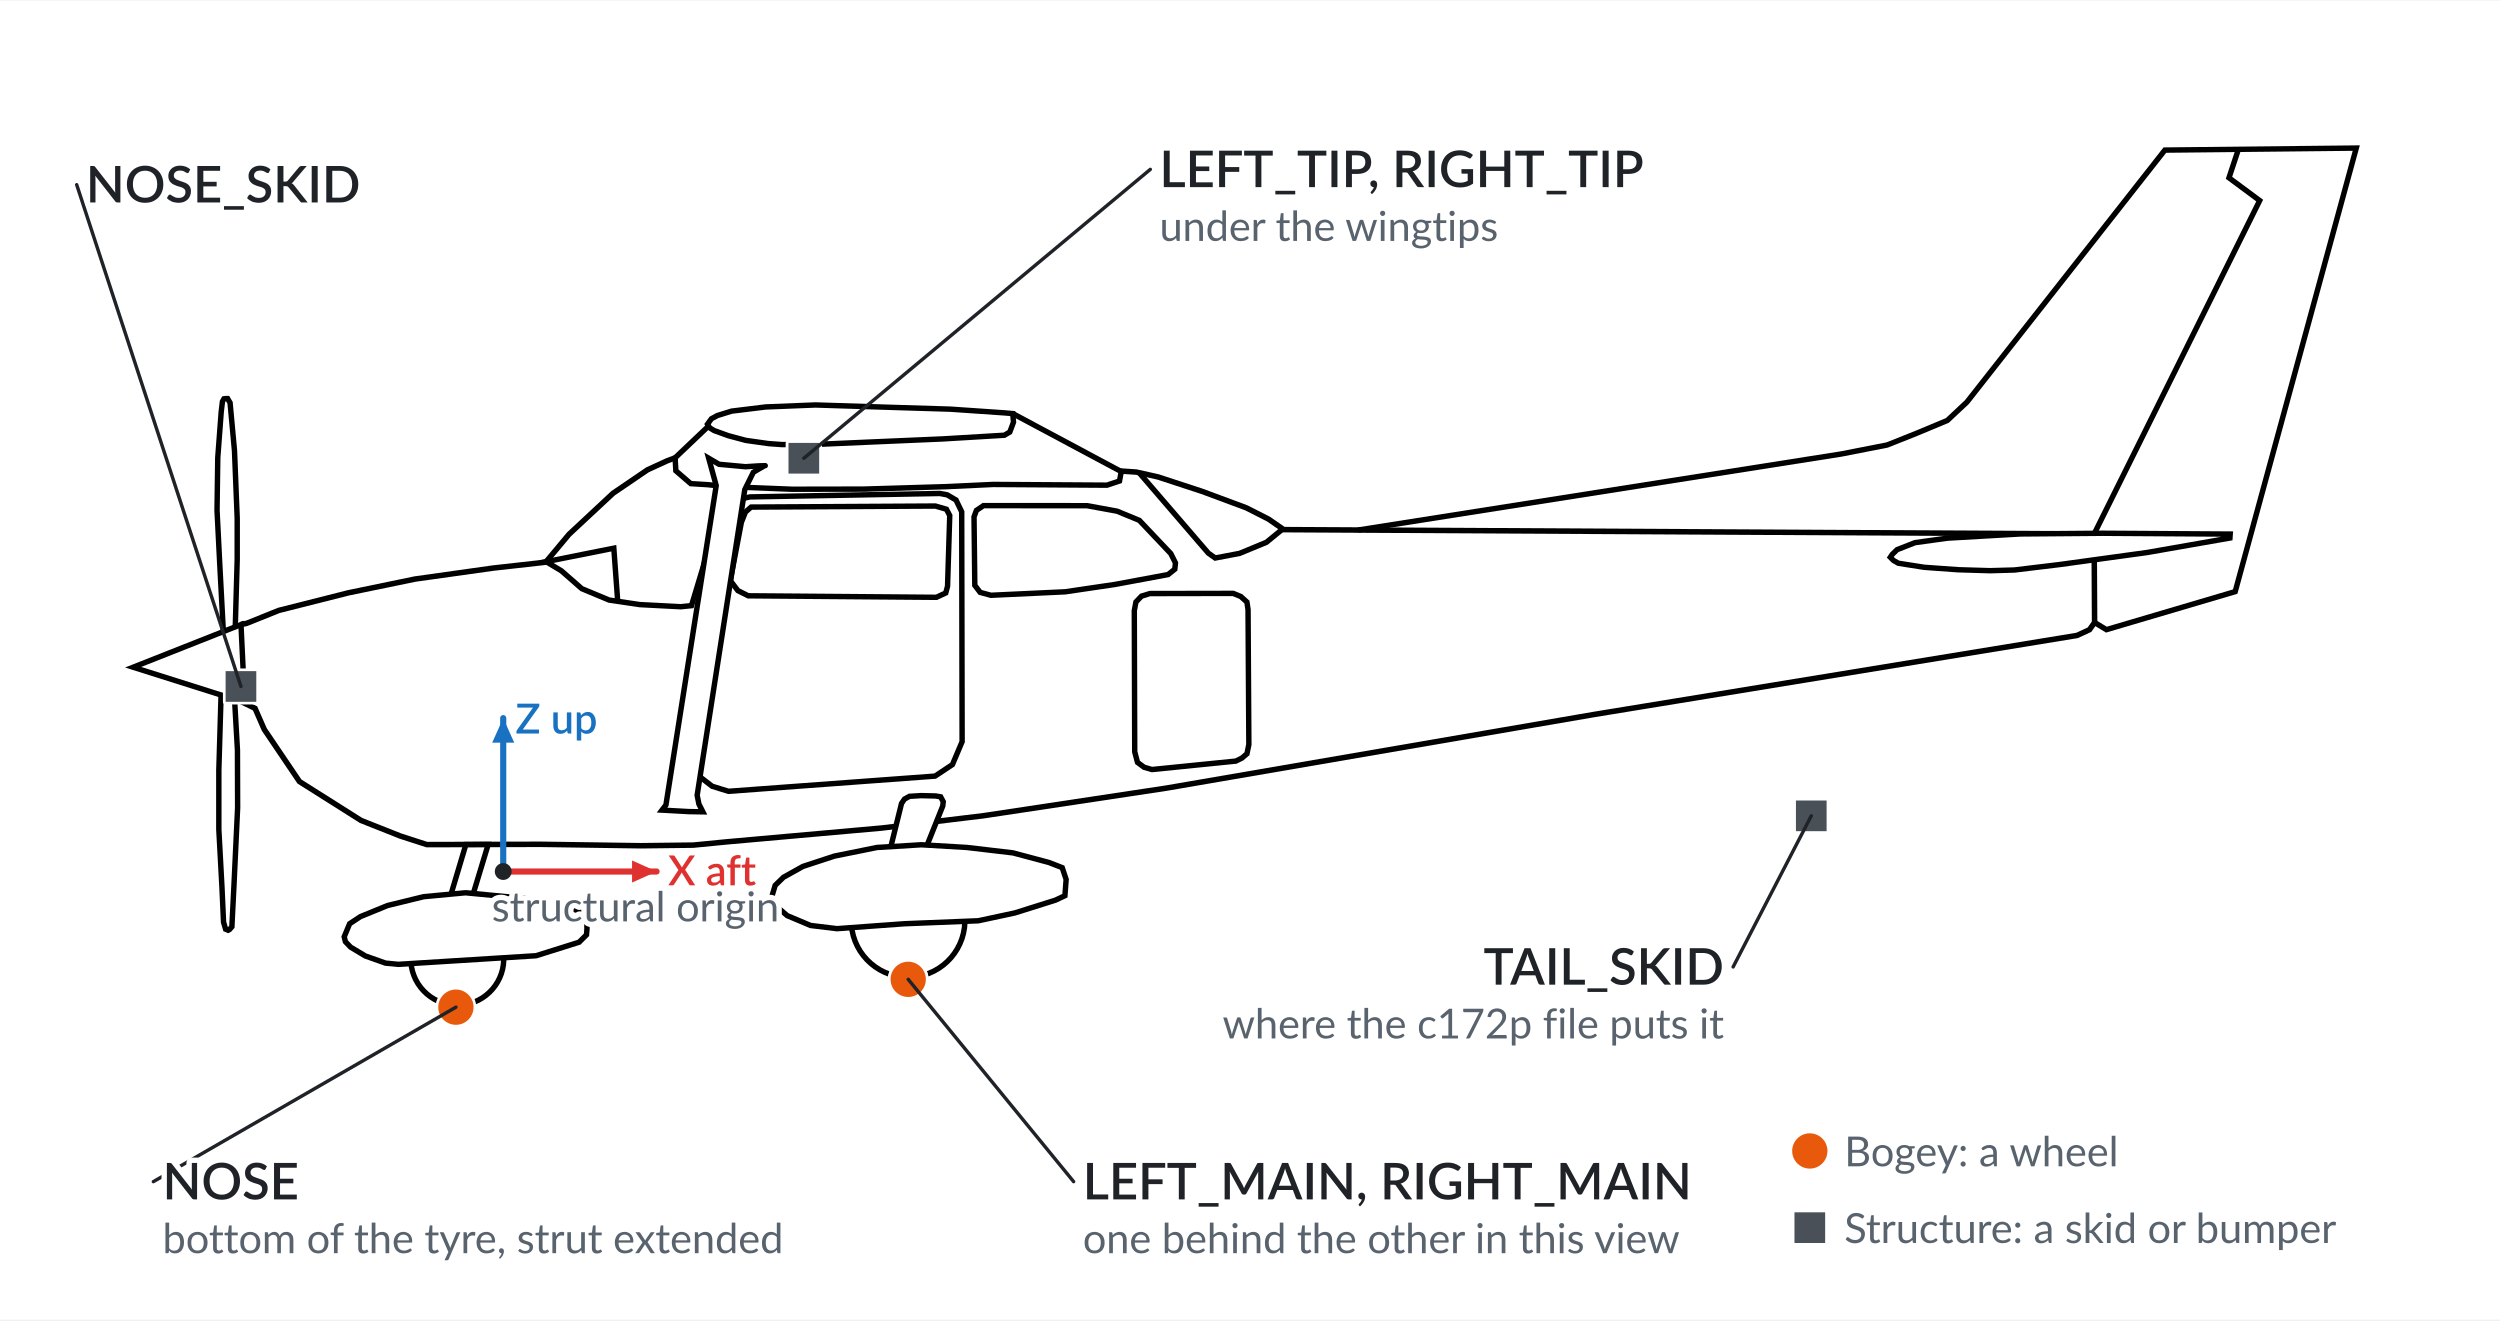
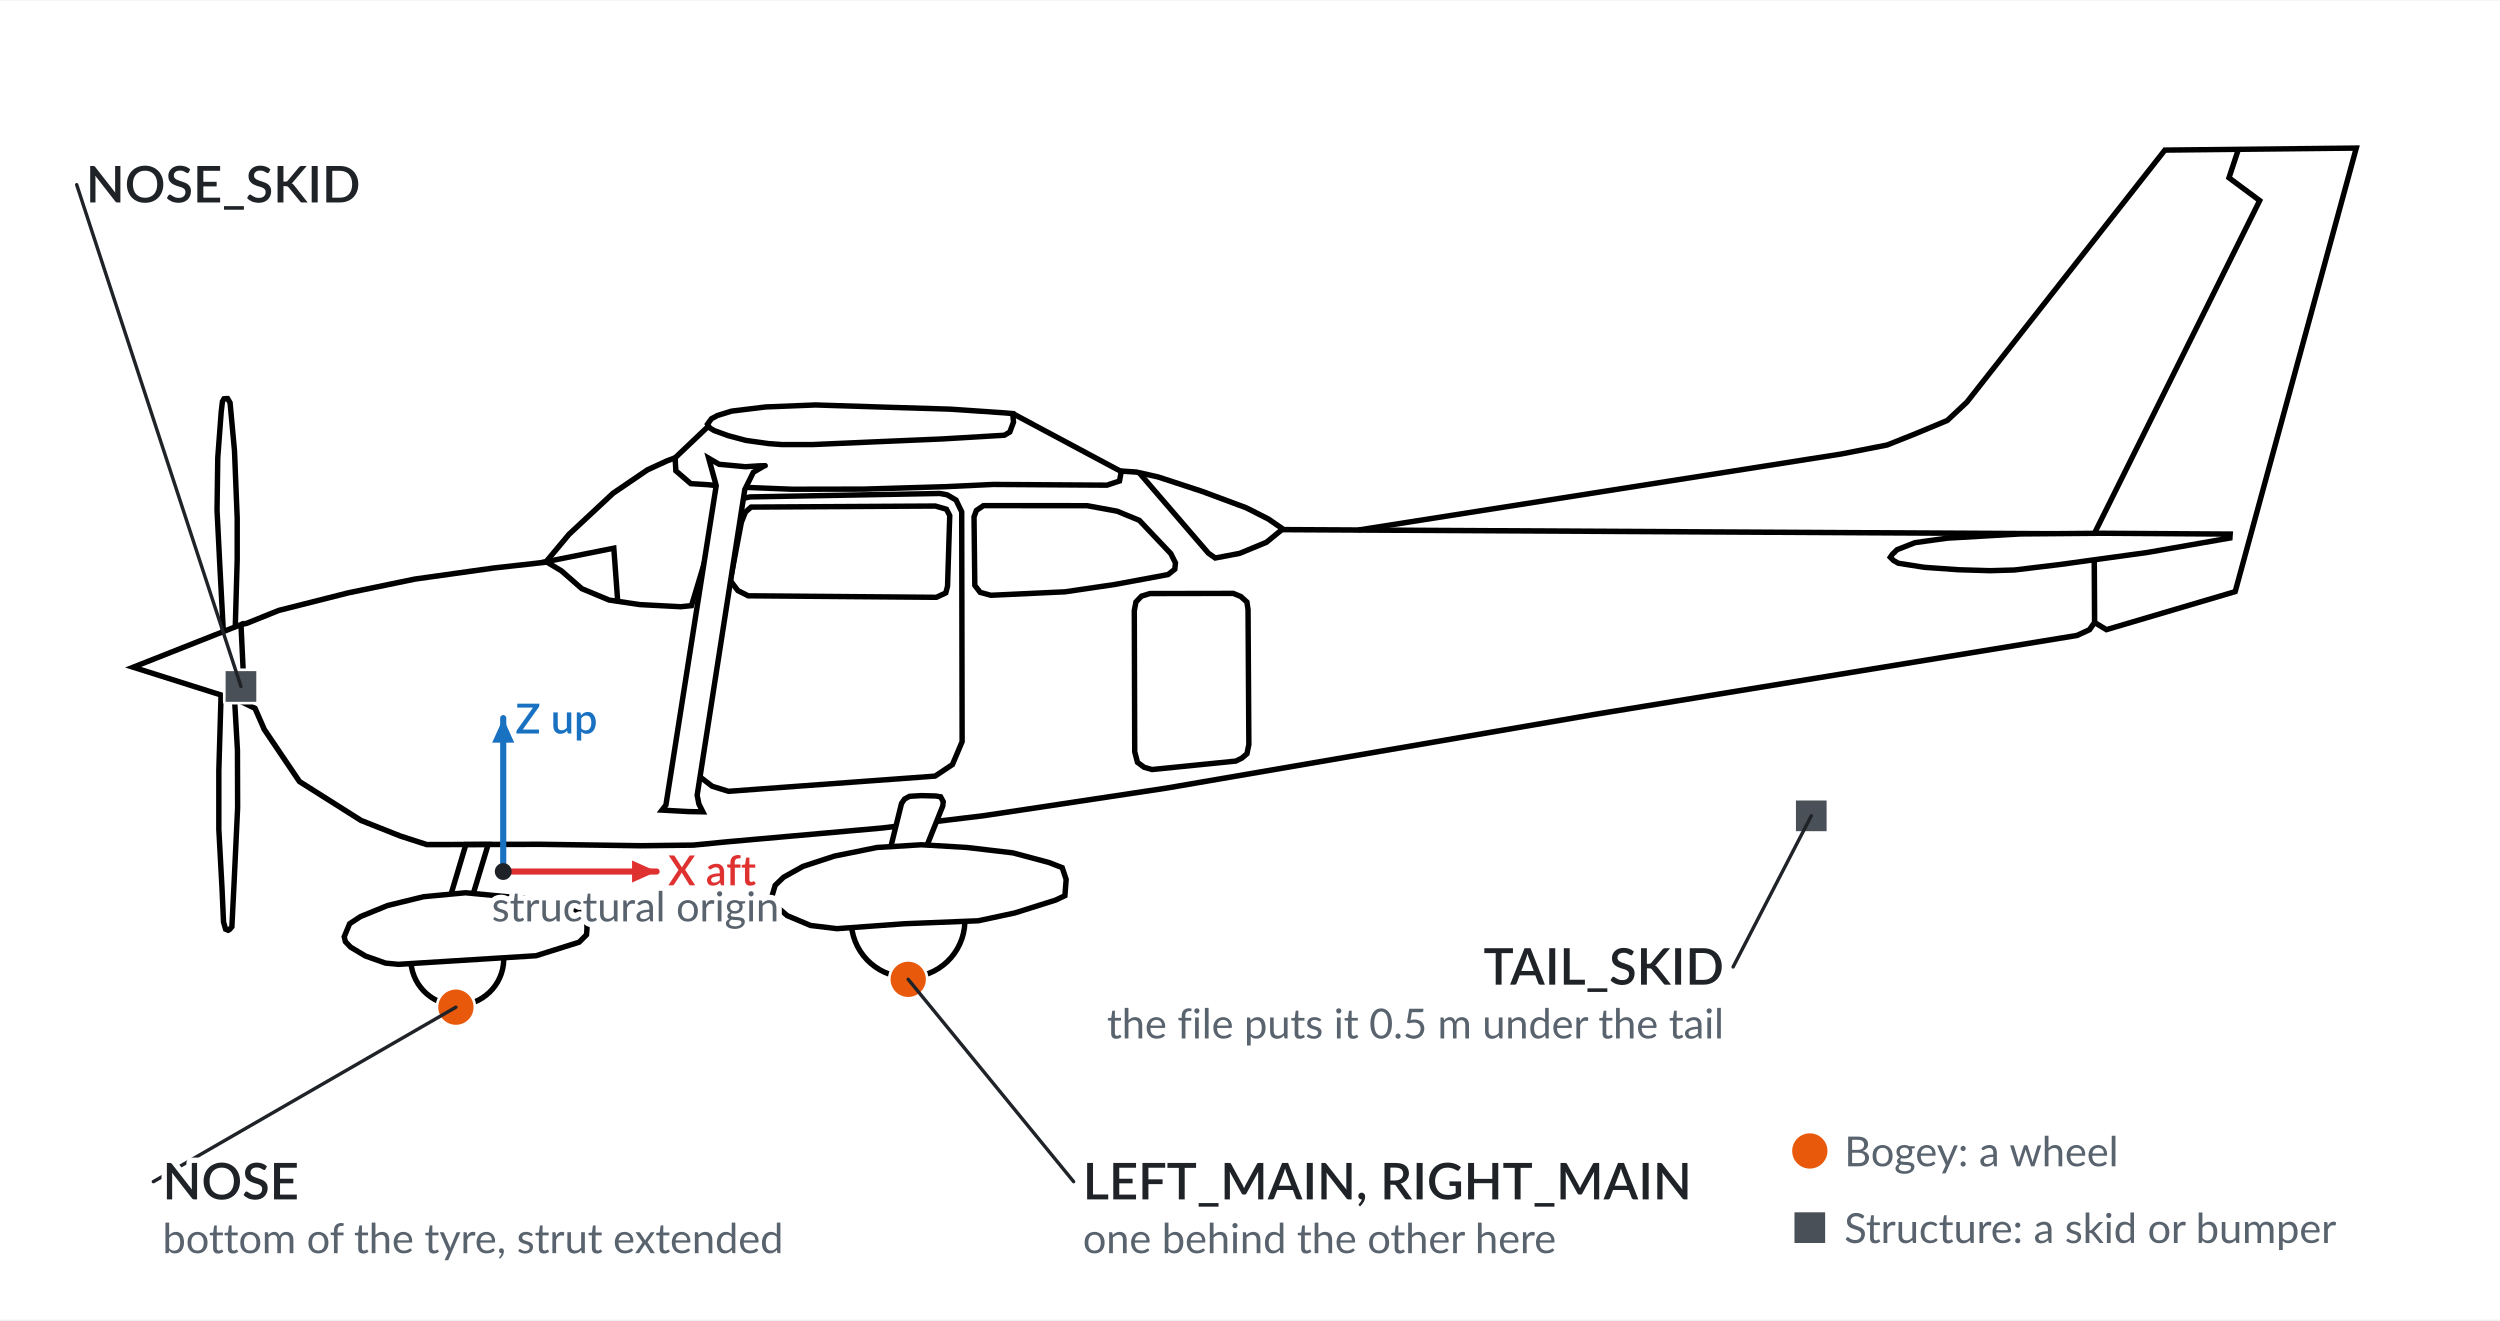
<svg xmlns="http://www.w3.org/2000/svg" viewBox="10 2 326 172" width="782" height="413" role="img">
  <rect x="10" y="2" width="326" height="172" fill="#ffffff" />
  <svg x="10" y="2" width="326" height="140" viewBox="10 2 326 140">
    <g id="layer1" transform="translate(0,-485.4331)">
      <g id="g2197" transform="matrix(0.9535368,0,0,0.9535624,11.58263,35.70524)" style="stroke-width:1.049">
        <g transform="matrix(0.875,0,0,0.875,-0.06110645,142.6187)" id="g3518" style="stroke-width:1.199">
          <g id="g2954" style="stroke-width:1.199">
            <path id="path4323" d="m 440.348,796.466 v 10.218 l 0.929,3.76 1.814,3.494 2.61,2.521 4.821,1.99 7.962,0.973 11.545,0.354 h 34.413 v -23.311" style="fill:none;fill-rule:evenodd;stroke:#000000;stroke-width:0.849;stroke-linecap:butt;stroke-linejoin:miter;stroke-miterlimit:4;stroke-dasharray:none;stroke-opacity:1" />
            <path id="path4325" d="m 486.874,796.466 -0.438,6.059 -0.876,6.381 -1.439,4.598 -1.97,3.472 -2.096,2.802" style="fill:none;fill-rule:evenodd;stroke:#000000;stroke-width:0.849;stroke-linecap:butt;stroke-linejoin:miter;stroke-miterlimit:4;stroke-dasharray:none;stroke-opacity:1" />
            <path id="path4329" d="m 461.403,796.466 -0.354,2.477 -1.327,1.504 -1.194,0.531 -1.46,-0.885 -0.84,-1.592 -0.354,-2.035" style="fill:none;fill-rule:evenodd;stroke:#000000;stroke-width:0.849;stroke-linecap:butt;stroke-linejoin:miter;stroke-miterlimit:4;stroke-dasharray:none;stroke-opacity:1" />
            <path id="path4333" d="m 473.877,802.394 -0.752,0.265 -1.194,0.796 -1.769,0.31 -2.212,-0.531 -1.327,-0.663 -0.531,0.177 -0.31,0.531 0.044,3.141 1.062,2.654 2.787,2.123 1.283,0.221 1.283,-0.531 0.885,-1.504 0.619,-2.919 0.398,-3.229 z" style="fill:none;fill-rule:evenodd;stroke:#000000;stroke-width:0.849;stroke-linecap:butt;stroke-linejoin:miter;stroke-miterlimit:4;stroke-dasharray:none;stroke-opacity:1" />
            <path id="path4337" d="m 488.651,819.777 -1.504,47.993 -0.708,1.681 -1.415,0.177 -0.708,-1.681 -0.973,-48.17" style="fill:none;fill-rule:evenodd;stroke:#000000;stroke-width:0.849;stroke-linecap:butt;stroke-linejoin:miter;stroke-miterlimit:4;stroke-dasharray:none;stroke-opacity:1" />
            <path id="path4339" d="m 504.442,819.777 2.079,86.476 2.433,114.873 -0.619,4.91 -1.46,2.389 -1.902,1.371 -1.415,0.221 -0.796,-1.106 0.663,-2.035 0.575,-1.283 v -4.644 l -5.441,-115.05 -2.212,-86.122" style="fill:none;fill-rule:evenodd;stroke:#000000;stroke-width:0.849;stroke-linecap:butt;stroke-linejoin:miter;stroke-miterlimit:4;stroke-dasharray:none;stroke-opacity:1" />
            <path id="path4341" d="m 498.375,898.724 -1.939,-2.38 -2.123,1.681 4.244,7.771" style="fill:none;fill-rule:evenodd;stroke:#000000;stroke-width:0.849;stroke-linecap:butt;stroke-linejoin:miter;stroke-miterlimit:4;stroke-dasharray:none;stroke-opacity:1" />
            <path id="path4343" d="m 496.436,896.345 -45.472,-75.196 -1.755,-3.24" style="fill:none;fill-rule:evenodd;stroke:#000000;stroke-width:0.849;stroke-linecap:butt;stroke-linejoin:miter;stroke-miterlimit:4;stroke-dasharray:none;stroke-opacity:1" />
            <path id="path4345" d="m 445.7,816.46 3.453,6.146 45.159,75.42" style="fill:none;fill-rule:evenodd;stroke:#000000;stroke-width:0.849;stroke-linecap:butt;stroke-linejoin:miter;stroke-miterlimit:4;stroke-dasharray:none;stroke-opacity:1" />
            <path id="path4349" d="m 428.317,846.848 -4.954,-0.088 -1.725,0.619 -0.973,1.592 -0.133,1.902 1.283,1.504 1.858,1.017 h 4.821" style="fill:none;fill-rule:evenodd;stroke:#000000;stroke-width:0.849;stroke-linecap:butt;stroke-linejoin:miter;stroke-miterlimit:4;stroke-dasharray:none;stroke-opacity:1" />
            <path id="path4351" d="m 423.944,798.991 h -3.878 l -1.251,-0.751 -0.532,-1.001 -0.125,-0.773" style="fill:none;fill-rule:evenodd;stroke:#000000;stroke-width:0.849;stroke-linecap:butt;stroke-linejoin:miter;stroke-miterlimit:4;stroke-dasharray:none;stroke-opacity:1" />
            <path style="opacity:1;fill:none;fill-opacity:1;stroke:#000000;stroke-width:0.793;stroke-miterlimit:4;stroke-dasharray:none;stroke-dashoffset:0;stroke-opacity:1" d="m 439.047,372.385 a 5.317,5.317 0 0 0 -2.785,0.711 5.317,5.317 0 0 0 -2.658,4.604 5.317,5.317 0 0 0 2.658,4.605 5.317,5.317 0 0 0 5.318,0 5.317,5.317 0 0 0 2.658,-4.605 5.317,5.317 0 0 0 -2.658,-4.604 5.317,5.317 0 0 0 -2.533,-0.711 z" transform="matrix(1.071429,0,0,1.071429,0.06983594,391.7879)" id="path4522" />
            <path id="path4323-7" d="M 440.348,796.466 V 786.249 l 0.929,-3.76 1.814,-3.494 2.61,-2.521 4.821,-1.99 7.962,-0.973 11.545,-0.354 h 34.413 v 23.311" style="fill:none;fill-rule:evenodd;stroke:#000000;stroke-width:0.849;stroke-linecap:butt;stroke-linejoin:miter;stroke-miterlimit:4;stroke-dasharray:none;stroke-opacity:1" />
            <path id="path4325-5" d="m 486.874,796.466 -0.438,-6.059 -0.876,-6.381 -1.439,-4.598 -1.97,-3.472 -2.096,-2.802" style="fill:none;fill-rule:evenodd;stroke:#000000;stroke-width:0.849;stroke-linecap:butt;stroke-linejoin:miter;stroke-miterlimit:4;stroke-dasharray:none;stroke-opacity:1" />
            <path id="path4329-5" d="m 461.403,796.466 -0.354,-2.477 -1.327,-1.504 -1.194,-0.531 -1.46,0.885 -0.84,1.592 -0.354,2.035" style="fill:none;fill-rule:evenodd;stroke:#000000;stroke-width:0.849;stroke-linecap:butt;stroke-linejoin:miter;stroke-miterlimit:4;stroke-dasharray:none;stroke-opacity:1" />
            <path id="path4333-6" d="m 473.877,790.539 -0.752,-0.265 -1.194,-0.796 -1.769,-0.31 -2.212,0.531 -1.327,0.663 -0.531,-0.177 -0.31,-0.531 0.044,-3.141 1.062,-2.654 2.787,-2.123 1.283,-0.221 1.283,0.531 0.885,1.504 0.619,2.919 0.398,3.229 z" style="fill:none;fill-rule:evenodd;stroke:#000000;stroke-width:0.849;stroke-linecap:butt;stroke-linejoin:miter;stroke-miterlimit:4;stroke-dasharray:none;stroke-opacity:1" />
            <path id="path4337-9" d="m 488.651,773.155 -1.504,-47.993 -0.708,-1.681 -1.415,-0.177 -0.708,1.681 -0.973,48.17" style="fill:none;fill-rule:evenodd;stroke:#000000;stroke-width:0.849;stroke-linecap:butt;stroke-linejoin:miter;stroke-miterlimit:4;stroke-dasharray:none;stroke-opacity:1" />
            <path id="path4339-1" d="m 504.442,773.155 2.079,-86.476 2.433,-114.874 -0.619,-4.91 -1.46,-2.389 -1.902,-1.371 -1.415,-0.221 -0.796,1.106 0.663,2.035 0.575,1.283 v 4.644 l -5.441,115.05 -2.212,86.122" style="fill:none;fill-rule:evenodd;stroke:#000000;stroke-width:0.849;stroke-linecap:butt;stroke-linejoin:miter;stroke-miterlimit:4;stroke-dasharray:none;stroke-opacity:1" />
            <path id="path4341-2" d="m 498.375,694.208 -1.939,2.38 -2.123,-1.681 4.244,-7.771" style="fill:none;fill-rule:evenodd;stroke:#000000;stroke-width:0.849;stroke-linecap:butt;stroke-linejoin:miter;stroke-miterlimit:4;stroke-dasharray:none;stroke-opacity:1" />
            <path id="path4343-7" d="m 496.436,696.588 -45.472,75.196 -1.755,3.24" style="fill:none;fill-rule:evenodd;stroke:#000000;stroke-width:0.849;stroke-linecap:butt;stroke-linejoin:miter;stroke-miterlimit:4;stroke-dasharray:none;stroke-opacity:1" />
            <path id="path4345-0" d="m 445.7,776.473 3.453,-6.146 45.159,-75.42" style="fill:none;fill-rule:evenodd;stroke:#000000;stroke-width:0.849;stroke-linecap:butt;stroke-linejoin:miter;stroke-miterlimit:4;stroke-dasharray:none;stroke-opacity:1" />
            <path id="path4349-3" d="m 428.317,746.085 -4.954,0.088 -1.725,-0.619 -0.973,-1.592 -0.133,-1.902 1.283,-1.504 1.858,-1.017 h 4.821" style="fill:none;fill-rule:evenodd;stroke:#000000;stroke-width:0.849;stroke-linecap:butt;stroke-linejoin:miter;stroke-miterlimit:4;stroke-dasharray:none;stroke-opacity:1" />
            <path id="path4351-6" d="m 423.944,793.942 h -3.878 l -1.251,0.751 -0.532,1.001 -0.125,0.773" style="fill:none;fill-rule:evenodd;stroke:#000000;stroke-width:0.849;stroke-linecap:butt;stroke-linejoin:miter;stroke-miterlimit:4;stroke-dasharray:none;stroke-opacity:1" />
            <path id="path2145" d="m 504.442,793.704 41.501,1.438 0.692,-0.519 0.442,-0.634 0.769,-0.288 0.75,0.25 0.192,0.692 v 1.825" style="fill:none;stroke:#000000;stroke-width:0.849;stroke-linecap:butt;stroke-linejoin:miter;stroke-miterlimit:4;stroke-dasharray:none;stroke-opacity:1" />
            <path id="path2145-5" d="m 504.442,799.229 41.501,-1.438 0.692,0.519 0.442,0.634 0.769,0.288 0.75,-0.25 0.192,-0.692 v -1.825" style="fill:none;stroke:#000000;stroke-width:0.849;stroke-linecap:butt;stroke-linejoin:miter;stroke-miterlimit:4;stroke-dasharray:none;stroke-opacity:1" />
            <path id="path4347-9" d="m 445.7,776.473 -16.644,-29.482 2.331,-0.019 16.065,26.382" style="fill:none;fill-rule:evenodd;stroke:#000000;stroke-width:0.849;stroke-linecap:butt;stroke-linejoin:miter;stroke-miterlimit:4;stroke-dasharray:none;stroke-opacity:1" />
            <path id="path2162" d="M 429.057,746.991 V 738.995 l 1.192,-1.192 h 8.265 l 0.884,0.154 1.076,0.807 0.692,1.076 0.423,1.345 0.269,1.269 -0.154,1.192 -0.5,1.422 -0.73,1 -1.884,0.846 z" style="fill:none;stroke:#000000;stroke-width:0.849;stroke-linecap:butt;stroke-linejoin:miter;stroke-miterlimit:4;stroke-dasharray:none;stroke-opacity:1" />
            <path id="path4347-9-5" d="m 445.7,816.46 -16.644,29.482 2.331,0.019 16.065,-26.382" style="fill:none;fill-rule:evenodd;stroke:#000000;stroke-width:0.849;stroke-linecap:butt;stroke-linejoin:miter;stroke-miterlimit:4;stroke-dasharray:none;stroke-opacity:1" />
            <path id="path2162-2" d="m 429.057,845.941 v 7.996 l 1.192,1.192 h 8.265 l 0.884,-0.154 1.076,-0.807 0.692,-1.076 0.423,-1.345 0.269,-1.269 -0.154,-1.192 -0.5,-1.422 -0.73,-1 -1.884,-0.846 z" style="fill:none;stroke:#000000;stroke-width:0.849;stroke-linecap:butt;stroke-linejoin:miter;stroke-miterlimit:4;stroke-dasharray:none;stroke-opacity:1" />
            <path id="path2201" d="m 501.887,773.155 v 46.622" style="fill:none;stroke:#000000;stroke-width:0.849;stroke-linecap:butt;stroke-linejoin:miter;stroke-miterlimit:4;stroke-dasharray:none;stroke-opacity:1" />
            <path id="path2203" d="m 481.452,775.023 12.47,-0.674 3.289,-0.027 1.196,0.082 1.468,0.326 2.012,0.788" style="fill:none;stroke:#000000;stroke-width:0.849;stroke-linecap:butt;stroke-linejoin:miter;stroke-miterlimit:4;stroke-dasharray:none;stroke-opacity:1" />
            <path id="path2203-2" d="m 481.452,817.909 12.47,0.674 3.289,0.027 1.196,-0.082 1.468,-0.326 2.012,-0.788" style="fill:none;stroke:#000000;stroke-width:0.849;stroke-linecap:butt;stroke-linejoin:miter;stroke-miterlimit:4;stroke-dasharray:none;stroke-opacity:1" />
            <path id="path2232" d="m 423.944,796.466 v -2.524 l 1.939,-1.652 h 6.578 l 2.093,2.392 v 1.784" style="fill:none;stroke:#000000;stroke-width:0.849;stroke-linecap:butt;stroke-linejoin:miter;stroke-miterlimit:4;stroke-dasharray:none;stroke-opacity:1" />
            <path id="path2234" d="m 434.554,794.682 h 5.794" style="fill:none;stroke:#000000;stroke-width:0.849;stroke-linecap:butt;stroke-linejoin:miter;stroke-miterlimit:4;stroke-dasharray:none;stroke-opacity:1" />
            <path id="path2232-0" d="m 423.944,796.466 v 2.524 l 1.939,1.652 h 6.578 l 2.093,-2.392 v -1.784" style="fill:none;stroke:#000000;stroke-width:0.849;stroke-linecap:butt;stroke-linejoin:miter;stroke-miterlimit:4;stroke-dasharray:none;stroke-opacity:1" />
            <path id="path2234-9" d="m 434.554,798.25 h 5.794" style="fill:none;stroke:#000000;stroke-width:0.849;stroke-linecap:butt;stroke-linejoin:miter;stroke-miterlimit:4;stroke-dasharray:none;stroke-opacity:1" />
            <circle r="41.276" cy="796.468" cx="470.343" id="path2261" style="opacity:1;fill:none;fill-opacity:1;stroke:#000000;stroke-width:0.425;stroke-miterlimit:4;stroke-dasharray:none;stroke-dashoffset:0;stroke-opacity:1" />
          </g>
          <g id="g3214" style="stroke-width:1.199">
            <path id="path2126" d="m 70.986,510.29 -2.564,8.579 3.421,0.077 2.63,-8.665 z" style="fill:none;stroke:#000000;stroke-width:0.849;stroke-linecap:butt;stroke-linejoin:miter;stroke-miterlimit:4;stroke-dasharray:none;stroke-opacity:1" />
            <path id="path4477" d="m 35.838,475.919 0.483,10.193 -0.672,1.739 -16.664,-5.267 z" style="fill:none;fill-rule:evenodd;stroke:#000000;stroke-width:0.849;stroke-linecap:butt;stroke-linejoin:miter;stroke-miterlimit:4;stroke-dasharray:none;stroke-opacity:1" />
            <path id="path4479" d="m 35.649,487.852 2.386,1.16 1.437,3.29 5.505,8.148 9.63,6.084 6.154,2.44 4.123,1.332 17.732,-0.047 15.74,0.225 8.169,-0.098 5.183,-0.507 24.306,-2.166 15.896,-1.924 28.563,-4.313 66.752,-11.494 75.568,-12.365 1.947,-0.898 0.798,-1.128 -0.074,-13.831 -126.654,-0.68 -2.385,-1.648 -3.463,-1.758 -6.919,-2.573 -6.896,-2.26 -3.389,-0.757 -2.516,-0.168 m -69.291,-2.158 -1.469,0.548 -3.103,1.423 -5.391,3.667 -6.886,6.419 -3.642,4.356 -8.234,0.92 -12.201,1.715 -10.408,2.15 -10.867,2.749 -4.978,2.002 -0.935,0.211" style="fill:none;fill-rule:evenodd;stroke:#000000;stroke-width:0.863;stroke-linecap:butt;stroke-linejoin:miter;stroke-miterlimit:4;stroke-dasharray:none;stroke-opacity:1" />
            <path id="path4489" d="m 103.687,449.857 0.114,2.026 2.327,2.008 2.636,0.162 2.69,0.291 -0.314,2.38 -4.898,16.237 -1.678,0.168 -6.384,-0.331 -4.811,-0.713 -4.267,-1.776 -3.185,-2.79 -2.386,-1.432 10.575,-2.106 0.611,8.304" style="fill:none;fill-rule:evenodd;stroke:#000000;stroke-width:0.849;stroke-linecap:butt;stroke-linejoin:miter;stroke-miterlimit:4;stroke-dasharray:none;stroke-opacity:1" />
            <path id="path4491" d="m 145.066,455.429 -29.668,0.538 -2.846,0.61 -1.04,2.789 -5.023,37.504 1.194,2.936 1.792,1.38 2.549,0.791 32.29,-2.376 2.714,-1.801 1.515,-3.58 -0.065,-35.929 -0.889,-1.838 -1.38,-0.81 z" style="fill:none;fill-rule:evenodd;stroke:#000000;stroke-width:0.849;stroke-linecap:butt;stroke-linejoin:miter;stroke-miterlimit:4;stroke-dasharray:none;stroke-opacity:1" />
            <path id="path4493" d="m 114.044,459.936 0.638,-1.603 0.877,-0.776 28.806,-0.163 1.726,0.496 0.517,0.985 -0.343,11.054 -0.279,1.043 -1.462,0.686 -29.414,-0.237 -1.617,-0.815 -1.182,-1.558 z" style="fill:none;fill-rule:evenodd;stroke:#000000;stroke-width:0.849;stroke-linecap:butt;stroke-linejoin:miter;stroke-miterlimit:4;stroke-dasharray:none;stroke-opacity:1" />
            <path id="path4495" d="m 150.404,459.083 0.371,-1.006 1.101,-0.748 16.189,0.01 4.688,0.856 3.485,1.433 4.919,5.197 0.73,1.458 -0.105,0.986 -1.05,0.833 -8.292,1.544 -7.787,1.151 -11.612,0.543 -1.679,-0.455 -0.837,-1.095 z" style="fill:none;fill-rule:evenodd;stroke:#000000;stroke-width:0.849;stroke-linecap:butt;stroke-linejoin:miter;stroke-miterlimit:4;stroke-dasharray:none;stroke-opacity:1" />
            <path id="path4497" d="m 176.208,452.185 10.814,12.564 1.079,0.766 3.816,-0.726 4.186,-1.731 2.551,-2.086" style="fill:none;fill-rule:evenodd;stroke:#000000;stroke-width:0.849;stroke-linecap:butt;stroke-linejoin:miter;stroke-miterlimit:4;stroke-dasharray:none;stroke-opacity:1" />
            <path id="path4499" d="m 175.453,473.739 0.256,-1.353 0.867,-0.909 1.304,-0.407 13.029,-0.025 1.192,0.49 0.953,0.864 0.176,1.188 0.127,21.07 -0.294,1.445 -0.795,0.681 -0.944,0.47 -13.111,1.321 -1.227,-0.354 -1.035,-0.769 -0.433,-1.658 z" style="fill:none;fill-rule:evenodd;stroke:#000000;stroke-width:0.849;stroke-linecap:butt;stroke-linejoin:miter;stroke-miterlimit:4;stroke-dasharray:none;stroke-opacity:1" />
            <circle r="7.267" transform="rotate(-4.2087)" cy="531.835" cx="30.691" id="path4505" style="opacity:1;fill:none;fill-opacity:1;stroke:#000000;stroke-width:0.849;stroke-miterlimit:4;stroke-dasharray:none;stroke-dashoffset:0;stroke-opacity:1" />
            <circle transform="rotate(-4.2087)" r="8.886" cy="531.032" cx="101.394" id="path4505-3" style="opacity:1;fill:none;fill-opacity:1;stroke:#000000;stroke-width:0.849;stroke-miterlimit:4;stroke-dasharray:none;stroke-dashoffset:0;stroke-opacity:1" />
            <path id="path4524" d="m 210.437,461.143 75.491,-11.882 7.192,-1.41 4.644,-1.851 4.76,-1.985 3.059,-2.867 30.938,-39.384 29.914,-0.315 -18.924,69.317 -20.128,5.947 -1.844,-1.122" style="fill:none;fill-rule:evenodd;stroke:#000000;stroke-width:0.849;stroke-linecap:butt;stroke-linejoin:miter;stroke-miterlimit:4;stroke-dasharray:none;stroke-opacity:1" />
            <path id="path4526" d="m 325.464,461.76 25.875,-52.107 -4.798,-3.56 1.473,-4.45" style="fill:none;fill-rule:evenodd;stroke:#000000;stroke-width:0.849;stroke-linecap:butt;stroke-linejoin:miter;stroke-miterlimit:4;stroke-dasharray:none;stroke-opacity:1" />
            <path id="path1228" d="m 294.106,465.897 -0.494,-0.498 0.297,-0.445 0.763,-0.742 2.818,-1.102 5.064,-0.699 11.399,-0.657 12.861,-0.106 19.916,0.127 -0.042,0.614 -12.946,2.267 -13.708,1.886 -7.034,0.848 -3.793,0.106 -5,-0.148 -5.297,-0.381 -4.047,-0.636 z" style="fill:#ffffff;fill-opacity:1;stroke:#000000;stroke-width:0.849;stroke-linecap:butt;stroke-linejoin:miter;stroke-miterlimit:4;stroke-dasharray:none;stroke-opacity:1" />
            <path id="path2096" d="m 108.748,444.597 0.615,-0.846 0.923,-0.5 2.23,-0.692 5.344,-0.654 7.766,-0.308 10.956,0.346 10.111,0.308 8.419,0.577 1.345,0.115 0.115,1.346 -0.577,1.538 -0.846,0.5 -9.649,0.577 -11.61,0.5 -8.765,0.384 h -4.729 l -2.114,-0.154 -3.537,-0.5 -2.729,-0.73 -2.23,-0.807 -0.692,-0.423 z" style="fill:none;stroke:#000000;stroke-width:0.849;stroke-linecap:butt;stroke-linejoin:miter;stroke-miterlimit:4;stroke-dasharray:none;stroke-opacity:1" />
            <path id="path2098" d="m 103.687,449.857 5.234,-4.972" style="fill:none;stroke:#000000;stroke-width:0.849;stroke-linecap:butt;stroke-linejoin:miter;stroke-miterlimit:4;stroke-dasharray:none;stroke-opacity:1" />
            <path id="path2100" d="m 156.456,442.944 16.957,9.065" style="fill:none;stroke:#000000;stroke-width:0.849;stroke-linecap:butt;stroke-linejoin:miter;stroke-miterlimit:4;stroke-dasharray:none;stroke-opacity:1" />
            <path id="path2104" d="m 173.414,452.009 -0.273,1.469 -1.961,0.654 -17.761,-0.115 -7.381,0.346 -12.878,0.384 -11.174,0.021 -10.532,-0.422" style="fill:none;stroke:#000000;stroke-width:0.849;stroke-linecap:butt;stroke-linejoin:miter;stroke-miterlimit:4;stroke-dasharray:none;stroke-opacity:1" />
            <path id="path2110" d="m 137.113,511.812 5.464,-0.19 2.936,-7.34 0.082,-0.68 -0.408,-0.761 -0.788,-0.136 -2.283,-0.054 -1.794,0.109 -0.788,0.435 -0.462,0.68 z" style="fill:#ffffff;fill-opacity:1;stroke:#000000;stroke-width:0.849;stroke-linecap:butt;stroke-linejoin:miter;stroke-miterlimit:4;stroke-dasharray:none;stroke-opacity:1" />
            <path id="path2114" d="m 108.018,505.184 -2.21,-0.038 -4.171,-0.231 0.615,-0.807 7.858,-49.908 -1.175,-4.279 1.621,0.946 4.132,0.381 2.12,-0.136 c 0,0 1.087,-0.027 0.951,-0.027 -0.136,0 -1.848,1.033 -1.848,1.033 l -1.332,2.691 -7.448,47.788 0.272,1.359 z" style="fill:#ffffff;fill-opacity:1;stroke:#000000;stroke-width:0.849;stroke-linecap:butt;stroke-linejoin:miter;stroke-miterlimit:4;stroke-dasharray:none;stroke-opacity:1" />
            <path id="path2120" d="m 34.944,476.273 0.301,-10.493 v -6.497 l -0.423,-10.533 -0.692,-7.496 -0.384,-0.654 h -0.308 l -0.269,0.038 -0.231,0.423 -0.192,1.615 -0.538,7.15 -0.115,8.227 0.423,8.381 0.563,10.578" style="fill:none;stroke:#000000;stroke-width:0.849;stroke-linecap:butt;stroke-linejoin:miter;stroke-miterlimit:4;stroke-dasharray:none;stroke-opacity:1" />
            <path id="path2122" d="m 32.722,486.927 -0.347,11.755 v 9.27 l 0.489,9.025 0.245,5.437 0.326,1.115 0.381,0.163 0.217,-0.109 0.381,-0.435 0.326,-6.47 0.571,-12.124 -0.027,-9.025 -0.453,-7.935" style="fill:none;stroke:#000000;stroke-width:0.849;stroke-linecap:butt;stroke-linejoin:miter;stroke-miterlimit:4;stroke-dasharray:none;stroke-opacity:1" />
            <path id="path2124" d="m 51.968,524.713 0.846,-2.037 1.691,-1.115 4.229,-1.73 5.651,-1.384 6.535,-0.615 9.265,0.884 5.651,1 3.345,1.153 0.692,1 0.038,1.615 -0.077,0.923 -1.153,1.153 -6.728,2.114 -21.528,1.345 -1.999,-0.192 -3.152,-1.115 -2.307,-1.384 -0.807,-0.846 z" style="fill:#ffffff;fill-opacity:1;stroke:#000000;stroke-width:0.849;stroke-linecap:butt;stroke-linejoin:miter;stroke-miterlimit:4;stroke-dasharray:none;stroke-opacity:1" />
            <path id="path2106" d="m 139.503,522.675 -10.533,0.769 -4.113,-0.5 -3.652,-1.538 -1.922,-1.653 -0.461,-1.384 0.5,-1.692 1.307,-1.269 3.037,-1.692 4.921,-1.615 6.651,-1.346 6.92,-0.423 7.15,0.423 7.189,0.846 5.613,1.499 2.076,0.807 0.615,1.845 -0.192,2.537 -1.461,0.692 -6.343,1.999 -5.728,1.23 z" style="fill:#ffffff;fill-opacity:1;stroke:#000000;stroke-width:0.849;stroke-linecap:butt;stroke-linejoin:miter;stroke-miterlimit:4;stroke-dasharray:none;stroke-opacity:1" />
          </g>
          <g id="g3167" style="stroke-width:1.199">
            <path id="path4203" d="m 35.892,796.466 v -5.841 l 0.622,-0.809 0.342,-1.867 0.093,-3.858 0.373,-1.68 0.809,-1.276 1.276,-1.245 1.805,-0.716 9.988,-1.929 11.326,-1.68 11.45,-1.307 5.601,-0.373 14.749,-0.809 h 81.744 l 68.73,8.339 88.866,11.45 -0.965,3.6" style="fill:none;fill-rule:evenodd;stroke:#000000;stroke-width:0.849;stroke-linecap:butt;stroke-linejoin:miter;stroke-miterlimit:4;stroke-dasharray:none;stroke-opacity:1" />
            <path id="path4207" d="m 93.769,773.107 -3.331,1.93 -1.711,1.929 -1.96,3.36 -1.214,4.107 -0.591,4.201 v 7.832" style="fill:none;fill-rule:evenodd;stroke:#000000;stroke-width:0.849;stroke-linecap:butt;stroke-linejoin:miter;stroke-miterlimit:4;stroke-dasharray:none;stroke-opacity:1" />
            <path id="path4211" d="M 114.614,796.466 V 773.077" style="fill:none;fill-rule:evenodd;stroke:#000000;stroke-width:0.849;stroke-linecap:butt;stroke-linejoin:miter;stroke-miterlimit:4;stroke-dasharray:none;stroke-opacity:1" />
            <path id="path4215" d="m 176.845,796.466 v -9.263 l 0.56,-4.916 0.871,-2.8 1.867,-2.054 3.112,-1.494 4.895,-1.397 4.315,2.579 3.174,3.734 1.805,4.294 0.311,3.485 v 7.832" style="fill:none;fill-rule:evenodd;stroke:#000000;stroke-width:0.849;stroke-linecap:butt;stroke-linejoin:miter;stroke-miterlimit:4;stroke-dasharray:none;stroke-opacity:1" />
            <path id="path4217" d="m 329.891,792.379 19.555,-6.21 -11.001,-62.134 -4.224,-0.792 -13.729,-0.792 -10.825,0.264 -2.728,0.616 -1.672,0.968 -1.32,1.32 -10.585,62.053" style="fill:none;fill-rule:evenodd;stroke:#000000;stroke-width:0.849;stroke-linecap:butt;stroke-linejoin:miter;stroke-miterlimit:4;stroke-dasharray:none;stroke-opacity:1" />
            <path id="path4265" d="m 18.361,796.466 3.784,-2.068 6.601,-2.332 5.985,-1.54 1.162,0.1" style="fill:none;fill-rule:evenodd;stroke:#000000;stroke-width:0.849;stroke-linecap:butt;stroke-linejoin:miter;stroke-miterlimit:4;stroke-dasharray:none;stroke-opacity:1" />
            <path id="path4273" d="m 174.927,773.077 v -88.741 l -15.049,-112.576 -0.616,-8.866 h -40.572 l -3.608,1.32 -2.904,2.112 -1.232,2.64 v 2.793 l -6.865,112.576 v 88.741" style="fill:none;fill-rule:evenodd;stroke:#000000;stroke-width:0.849;stroke-linecap:butt;stroke-linejoin:miter;stroke-miterlimit:4;stroke-dasharray:none;stroke-opacity:1" />
            <path id="path4203-6" d="m 35.892,796.466 v 5.841 l 0.622,0.809 0.342,1.867 0.093,3.858 0.373,1.68 0.809,1.276 1.276,1.245 1.805,0.716 9.988,1.929 11.326,1.68 11.45,1.307 5.601,0.373 14.749,0.809 h 81.744 l 68.73,-8.339 88.866,-11.45 -0.965,-3.6" style="fill:none;fill-rule:evenodd;stroke:#000000;stroke-width:0.849;stroke-linecap:butt;stroke-linejoin:miter;stroke-miterlimit:4;stroke-dasharray:none;stroke-opacity:1" />
            <path id="path4207-5" d="m 93.769,819.825 -3.331,-1.93 -1.711,-1.929 -1.96,-3.36 -1.214,-4.107 -0.591,-4.201 v -7.832" style="fill:none;fill-rule:evenodd;stroke:#000000;stroke-width:0.849;stroke-linecap:butt;stroke-linejoin:miter;stroke-miterlimit:4;stroke-dasharray:none;stroke-opacity:1" />
            <path id="path4211-5" d="m 114.614,796.466 v 23.39" style="fill:none;fill-rule:evenodd;stroke:#000000;stroke-width:0.849;stroke-linecap:butt;stroke-linejoin:miter;stroke-miterlimit:4;stroke-dasharray:none;stroke-opacity:1" />
            <path id="path4215-2" d="m 176.845,796.466 v 9.263 l 0.56,4.916 0.871,2.8 1.867,2.054 3.112,1.494 4.895,1.397 4.315,-2.579 3.174,-3.734 1.805,-4.294 0.311,-3.485 v -7.832" style="fill:none;fill-rule:evenodd;stroke:#000000;stroke-width:0.849;stroke-linecap:butt;stroke-linejoin:miter;stroke-miterlimit:4;stroke-dasharray:none;stroke-opacity:1" />
            <path id="path4217-9" d="m 329.891,800.553 19.555,6.21 -11.001,62.134 -4.224,0.792 -13.729,0.792 -10.825,-0.264 -2.728,-0.616 -1.672,-0.968 -1.32,-1.32 -10.585,-62.053" style="fill:none;fill-rule:evenodd;stroke:#000000;stroke-width:0.849;stroke-linecap:butt;stroke-linejoin:miter;stroke-miterlimit:4;stroke-dasharray:none;stroke-opacity:1" />
            <path d="m 363.849,798.418 -12.115,1.217 -18.169,0.051 -32.083,-0.492 -54.389,-0.352 -33.687,-0.549 -2.707,-1.827 2.707,-1.827 33.687,-0.549 54.389,-0.352 32.083,-0.492 18.169,0.051 12.115,1.217 2.769,1.951 z" style="fill:#ffffff;fill-opacity:1;fill-rule:evenodd;stroke:#000000;stroke-width:0.849;stroke-linecap:butt;stroke-linejoin:miter;stroke-miterlimit:4;stroke-dasharray:none;stroke-opacity:1" id="path4259-5" />
            <path id="path4265-2" d="m 18.361,796.466 3.784,2.068 6.601,2.332 5.985,1.54 1.162,-0.1" style="fill:none;fill-rule:evenodd;stroke:#000000;stroke-width:0.849;stroke-linecap:butt;stroke-linejoin:miter;stroke-miterlimit:4;stroke-dasharray:none;stroke-opacity:1" />
            <path id="path4273-8" d="m 174.927,819.856 v 88.741 l -15.049,112.576 -0.616,8.866 h -40.572 l -3.608,-1.32 -2.904,-2.112 -1.232,-2.64 v -2.793 l -6.865,-112.576 v -88.741" style="fill:none;fill-rule:evenodd;stroke:#000000;stroke-width:0.849;stroke-linecap:butt;stroke-linejoin:miter;stroke-miterlimit:4;stroke-dasharray:none;stroke-opacity:1" />
            <path id="path3352" style="fill:none;fill-rule:evenodd;stroke:#000000;stroke-width:0.849;stroke-linecap:butt;stroke-linejoin:miter;stroke-miterlimit:4;stroke-dasharray:none;stroke-opacity:1" d="m 327.28,792.043 v -60.174 h -9.868 v -9.342" />
            <path id="path3357" style="fill:none;fill-rule:evenodd;stroke:#000000;stroke-width:0.849;stroke-linecap:butt;stroke-linejoin:miter;stroke-miterlimit:4;stroke-dasharray:none;stroke-opacity:1" d="m 327.28,800.89 v 60.174 h -9.868 v 9.342" />
            <path d="M 162.605,684.335 147.556,571.759 h 12.322" style="fill:none;stroke:#000000;stroke-width:0.849;stroke-linecap:butt;stroke-linejoin:miter;stroke-miterlimit:4;stroke-dasharray:none;stroke-opacity:1" id="path3348" />
            <path d="M 159.878,1021.173 H 147.556 L 162.605,908.597" style="fill:none;stroke:#000000;stroke-width:0.849;stroke-linecap:butt;stroke-linejoin:miter;stroke-miterlimit:4;stroke-dasharray:none;stroke-opacity:1" id="path3350" />
            <path id="path2907" d="m 162.605,684.335 h 12.322" style="fill:none;stroke:#000000;stroke-width:0.849;stroke-linecap:butt;stroke-linejoin:miter;stroke-miterlimit:4;stroke-dasharray:none;stroke-opacity:1" />
            <path id="path2909" d="m 162.605,908.597 h 12.322" style="fill:none;stroke:#000000;stroke-width:0.849;stroke-linecap:butt;stroke-linejoin:miter;stroke-miterlimit:4;stroke-dasharray:none;stroke-opacity:1" />
          </g>
        </g>
      </g>
    </g>
  </svg>
  <g style="mix-blend-mode:multiply">

</g>
  <g font-family="Lato, 'Helvetica Neue', Helvetica, Arial, sans-serif" paint-order="stroke" stroke-linejoin="round">
    <line x1="75.62" y1="115.56" x2="95.62" y2="115.56" stroke="#e03131" stroke-width="0.8" stroke-linecap="round" />
    <polygon points="95.62,115.56 92.42,117 92.42,114.12" fill="#e03131" />
    <line x1="75.62" y1="115.56" x2="75.62" y2="95.56" stroke="#1971c2" stroke-width="0.8" stroke-linecap="round" />
    <polygon points="75.62,95.56 77.06,98.76 74.18,98.76" fill="#1971c2" />
    <text stroke="#ffffff" stroke-width="1.4" x="97.12" y="117.36" font-size="5.4" fill="#e03131" text-anchor="start" font-weight="600">X aft</text>
    <text stroke="#ffffff" stroke-width="1.4" x="77.22" y="97.56" font-size="5.4" fill="#1971c2" text-anchor="start" font-weight="600">Z up</text>
    <text stroke="#ffffff" stroke-width="1.4" x="74.12" y="122.06" font-size="5.4" fill="#59636e" text-anchor="start" font-weight="400">structural origin</text>
    <circle cx="75.62" cy="115.56" r="1.1" fill="#1f2328" />
    <circle cx="69.45" cy="133.25" r="2.3" fill="#e8590c" stroke="#ffffff" stroke-width="0.7" />
    <circle cx="128.43" cy="129.62" r="2.3" fill="#e8590c" stroke="#ffffff" stroke-width="0.7" />
-     <circle cx="128.43" cy="129.62" r="2.3" fill="#e8590c" stroke="#ffffff" stroke-width="0.7" />
    <rect x="39.42" y="89.43" width="4" height="4" fill="#495057" stroke="#ffffff" stroke-width="0.7" />
    <rect x="244.19" y="106.3" width="4" height="4" fill="#495057" stroke="#ffffff" stroke-width="0.7" />
-     <rect x="112.82" y="59.67" width="4" height="4" fill="#495057" stroke="#ffffff" stroke-width="0.7" />
-     <rect x="112.82" y="59.67" width="4" height="4" fill="#495057" stroke="#ffffff" stroke-width="0.7" />
    <line x1="69.45" y1="133.25" x2="30" y2="156" stroke="#1f2328" stroke-width="0.45" stroke-linecap="round" />
    <text stroke="#ffffff" stroke-width="1.4" x="31.2" y="158.31" font-size="6.6" fill="#1f2328" text-anchor="start" font-weight="600">NOSE</text>
    <text stroke="#ffffff" stroke-width="1.4" x="31.2" y="165.33" font-size="5.4" fill="#59636e" text-anchor="start" font-weight="400">bottom of the tyre, strut extended</text>
    <line x1="128.43" y1="129.62" x2="150" y2="156" stroke="#1f2328" stroke-width="0.45" stroke-linecap="round" />
    <text stroke="#ffffff" stroke-width="1.4" x="151.2" y="158.31" font-size="6.6" fill="#1f2328" text-anchor="start" font-weight="600">LEFT_MAIN, RIGHT_MAIN</text>
-     <text stroke="#ffffff" stroke-width="1.4" x="151.2" y="165.33" font-size="5.4" fill="#59636e" text-anchor="start" font-weight="400">one behind the other in this view</text>
+     <text stroke="#ffffff" stroke-width="1.4" x="151.2" y="165.33" font-size="5.4" fill="#59636e" text-anchor="start" font-weight="400">one behind the other here</text>
    <line x1="41.42" y1="91.43" x2="20" y2="26" stroke="#1f2328" stroke-width="0.45" stroke-linecap="round" />
    <text stroke="#ffffff" stroke-width="1.4" x="21.2" y="28.31" font-size="6.6" fill="#1f2328" text-anchor="start" font-weight="600">NOSE_SKID</text>
    <line x1="246.19" y1="108.3" x2="236" y2="128" stroke="#1f2328" stroke-width="0.45" stroke-linecap="round" />
    <text stroke="#ffffff" stroke-width="1.4" x="234.8" y="130.31" font-size="6.6" fill="#1f2328" text-anchor="end" font-weight="600">TAIL_SKID</text>
-     <text stroke="#ffffff" stroke-width="1.4" x="234.8" y="137.33" font-size="5.4" fill="#59636e" text-anchor="end" font-weight="400">where the c172p file puts it</text>
-     <line x1="114.82" y1="61.67" x2="160" y2="24" stroke="#1f2328" stroke-width="0.45" stroke-linecap="round" />
-     <text stroke="#ffffff" stroke-width="1.4" x="161.2" y="26.31" font-size="6.6" fill="#1f2328" text-anchor="start" font-weight="600">LEFT_TIP, RIGHT_TIP</text>
-     <text stroke="#ffffff" stroke-width="1.4" x="161.2" y="33.33" font-size="5.4" fill="#59636e" text-anchor="start" font-weight="400">under the wingtips</text>
+     <text stroke="#ffffff" stroke-width="1.4" x="234.8" y="137.33" font-size="5.4" fill="#59636e" text-anchor="end" font-weight="400">the file puts it 0.5 m under the tail</text>
    <circle cx="246" cy="152" r="2.3" fill="#e8590c" stroke="#ffffff" stroke-width="0.7" />
    <text stroke="#ffffff" stroke-width="1.4" x="250.5" y="154" font-size="5.4" fill="#59636e" text-anchor="start" font-weight="400">Bogey: a wheel</text>
    <rect x="244" y="160" width="4" height="4" fill="#495057" stroke="#ffffff" stroke-width="0.7" />
    <text stroke="#ffffff" stroke-width="1.4" x="250.5" y="164" font-size="5.4" fill="#59636e" text-anchor="start" font-weight="400">Structure: a skid or bumper</text>
  </g>
</svg>
